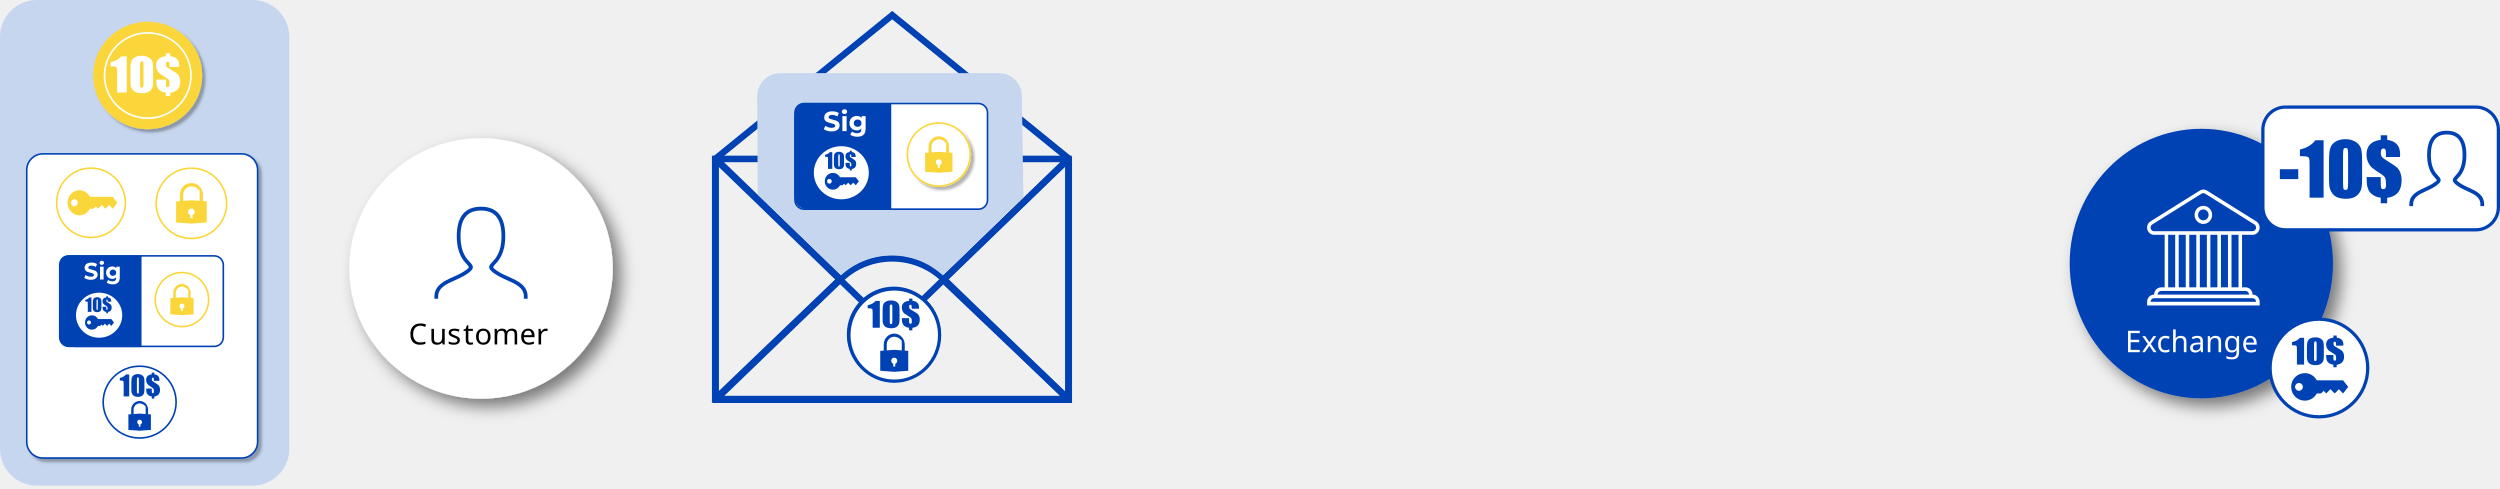
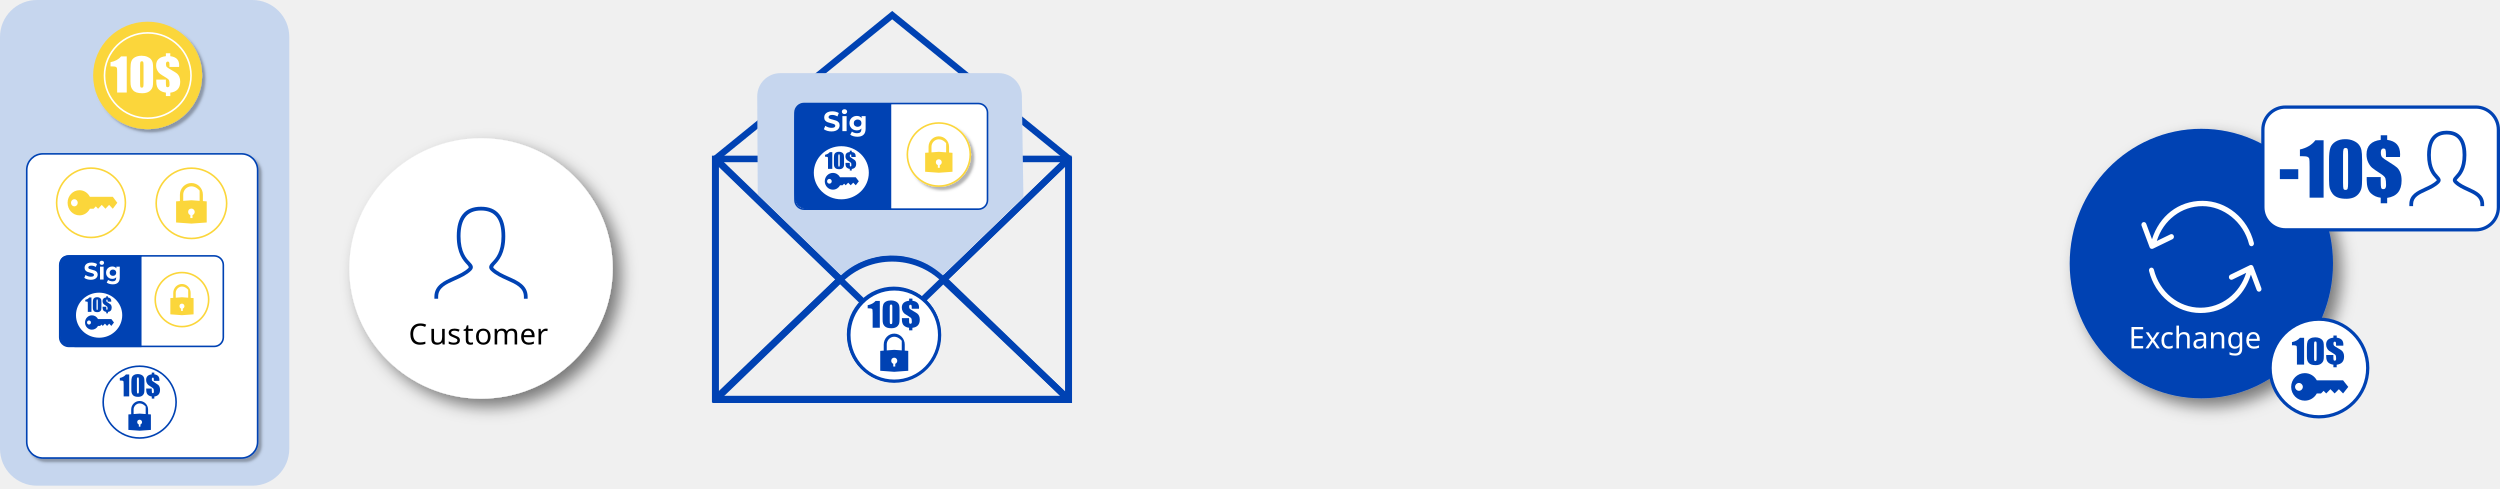
<svg xmlns="http://www.w3.org/2000/svg" id="Layer_2" data-name="Layer 2" viewBox="0 0 1536.28 300.25">
  <defs>
    <style>
      .cls-withdraw-1 {
        font-family: Montserrat-Bold, Montserrat;
        font-size: 13.21px;
        font-weight: 700;
      }

      .cls-withdraw-1, .cls-withdraw-2, .cls-withdraw-3, .cls-withdraw-4, .cls-withdraw-5, .cls-withdraw-6 {
        fill: #fff;
      }

      .cls-withdraw-7 {
        letter-spacing: -.02em;
      }

      .cls-withdraw-8 {
        fill: #fbd63b;
      }

      .cls-withdraw-9 {
        fill: #0042b3;
      }

      .cls-withdraw-3, .cls-withdraw-10, .cls-withdraw-11, .cls-withdraw-12, .cls-withdraw-4, .cls-withdraw-13, .cls-withdraw-14, .cls-withdraw-5 {
        stroke-miterlimit: 10;
      }

      .cls-withdraw-3, .cls-withdraw-13 {
        stroke: #fbd63b;
      }

      .cls-withdraw-10 {
        stroke: #fff;
      }

      .cls-withdraw-10, .cls-withdraw-11, .cls-withdraw-13, .cls-withdraw-14 {
        fill: none;
      }

      .cls-withdraw-15 {
        filter: url(#dropshadow3-2);
      }

      .cls-withdraw-16, .cls-withdraw-12 {
        fill: #0042b3;
      }

      .cls-withdraw-17 {
        filter: url(#dropshadow);
      }

      .cls-withdraw-18 {
        font-size: 17.82px;
      }

      .cls-withdraw-18, .cls-withdraw-6 {
        font-family: Montserrat-Regular, Montserrat;
      }

      .cls-withdraw-11, .cls-withdraw-12, .cls-withdraw-4, .cls-withdraw-14, .cls-withdraw-5 {
        stroke: #0042b3;
      }

      .cls-withdraw-19 {
        fill: #c6d6ee;
      }

      .cls-withdraw-20 {
        filter: url(#dropshadow-2);
      }

      .cls-withdraw-12 {
        stroke-width: .75px;
      }

      .cls-withdraw-4 {
        stroke-width: 2px;
      }

      .cls-withdraw-21 {
        filter: url(#dropshadow3-4);
      }

      .cls-withdraw-22 {
        letter-spacing: -.02em;
      }

      .cls-withdraw-23 {
        filter: url(#dropshadow3-3);
      }

      .cls-withdraw-24 {
        letter-spacing: 0em;
      }

      .cls-withdraw-14 {
        stroke-width: 4px;
      }

      .cls-withdraw-25 {
        fill: #fbd63b;
      }

      .cls-withdraw-6 {
        font-size: 18.45px;
      }

      .cls-withdraw-26 {
        filter: url(#dropshadow3);
      }
    </style>
    <filter id="dropshadow3">
      <feGaussianBlur in="SourceAlpha" stdDeviation="1" />
      <feOffset dx="2" dy="2" />
      <feComponentTransfer>
        <feFuncA slope="0.3" type="linear" />
      </feComponentTransfer>
      <feMerge>
        <feMergeNode />
        <feMergeNode in="SourceGraphic" />
      </feMerge>
    </filter>
    <filter id="dropshadow3-2" data-name="dropshadow3">
      <feGaussianBlur in="SourceAlpha" stdDeviation="1" />
      <feOffset dx="2" dy="2" />
      <feComponentTransfer>
        <feFuncA slope="0.3" type="linear" />
      </feComponentTransfer>
      <feMerge>
        <feMergeNode />
        <feMergeNode in="SourceGraphic" />
      </feMerge>
    </filter>
    <filter id="dropshadow">
      <feGaussianBlur in="SourceAlpha" stdDeviation="5" />
      <feOffset dx="5" dy="5" />
      <feComponentTransfer>
        <feFuncA slope="0.5" type="linear" />
      </feComponentTransfer>
      <feMerge>
        <feMergeNode />
        <feMergeNode in="SourceGraphic" />
      </feMerge>
    </filter>
    <filter id="dropshadow-2" data-name="dropshadow">
      <feGaussianBlur in="SourceAlpha" stdDeviation="5" />
      <feOffset dx="5" dy="5" />
      <feComponentTransfer>
        <feFuncA slope="0.5" type="linear" />
      </feComponentTransfer>
      <feMerge>
        <feMergeNode />
        <feMergeNode in="SourceGraphic" />
      </feMerge>
    </filter>
    <filter id="dropshadow3-3" data-name="dropshadow3">
      <feGaussianBlur in="SourceAlpha" stdDeviation="1" />
      <feOffset dx="2" dy="2" />
      <feComponentTransfer>
        <feFuncA slope="0.3" type="linear" />
      </feComponentTransfer>
      <feMerge>
        <feMergeNode />
        <feMergeNode in="SourceGraphic" />
      </feMerge>
    </filter>
    <filter id="dropshadow3-4" data-name="dropshadow3">
      <feGaussianBlur in="SourceAlpha" stdDeviation="1" />
      <feOffset dx="2" dy="2" />
      <feComponentTransfer>
        <feFuncA slope="0.3" type="linear" />
      </feComponentTransfer>
      <feMerge>
        <feMergeNode />
        <feMergeNode in="SourceGraphic" />
      </feMerge>
    </filter>
  </defs>
  <g id="withdrawjs">
    <g id="blinded" data-id="blinded" class="fragment fade-out" data-fragment-index="1">
      <g transform="translate(0 0)">
        <path class="cls-withdraw-14" d="M439.49,97.67h217.02v147.54h-217.02V97.67ZM439.49,97.67l100.34,97.02c4.57,4.42,11.81,4.42,16.38,0l100.29-97.02M439.49,245.21l76.62-73.46M656.51,245.21l-76.89-73.16" />
        <g id="sig-on-blinded">
          <g>
            <rect class="cls-withdraw-4" x="503.66" y="103.32" width="90.63" height="50.15" rx="5.58" ry="5.58" />
            <path class="cls-withdraw-12" d="M548.98,153.52h-36.66c-6.72-.61-8.65-3.94-8.65-8.81v-32.54c0-6.84,3.87-8.81,8.65-8.81h36.66" />
          </g>
          <g>
            <ellipse class="cls-withdraw-4" cx="525.41" cy="135.08" rx="13.97" ry="14.44" />
            <path class="cls-withdraw-16" d="M528.71,140.89l1.18,1.23,1.18-1.23,1.18,1.23,1.46-1.89-1.46-1.89h-7.38c-.66-1.25-1.91-2.08-3.37-2.08-2.11,0-3.83,1.78-3.83,3.98s1.71,3.98,3.83,3.98c1.46,0,2.72-.83,3.37-2.08h1.18l.73-.76.73.76,1.18-1.23h0ZM519.87,141.36c-.6,0-1.09-.51-1.09-1.14s.49-1.14,1.09-1.14,1.09.51,1.09,1.14-.49,1.14-1.09,1.14h0Z" />
            <g>
              <path class="cls-withdraw-16" d="M522.23,125.6v7.73h-1.82v-4.14c0-.6-.01-.96-.04-1.08-.03-.12-.1-.21-.22-.27-.12-.06-.39-.09-.81-.09h-.18v-.9c.88-.2,1.55-.61,2.01-1.24h1.07Z" />
              <path class="cls-withdraw-16" d="M527.23,128.22v2.58c0,.59-.03,1.01-.09,1.28s-.18.52-.37.75c-.19.23-.42.4-.69.5-.27.1-.57.15-.9.15-.44,0-.8-.05-1.09-.16-.29-.11-.52-.27-.69-.5-.17-.23-.29-.46-.37-.71s-.11-.65-.11-1.19v-2.7c0-.71.06-1.24.17-1.59.12-.35.35-.64.69-.85.34-.21.76-.32,1.25-.32.4,0,.76.07,1.07.22.32.15.55.33.71.54.16.21.26.45.32.72.06.27.08.69.08,1.28ZM525.41,127.57c0-.41-.02-.67-.06-.77-.04-.1-.13-.16-.26-.16s-.22.06-.27.16-.07.36-.07.76v3.77c0,.45.02.72.06.81.04.09.13.14.26.14s.22-.05.27-.16c.04-.11.06-.35.06-.73v-3.83Z" />
              <path class="cls-withdraw-16" d="M532.16,127.85h-1.82v-.32c0-.34-.02-.56-.06-.67s-.13-.16-.27-.16c-.11,0-.19.05-.25.14-.06.09-.08.23-.08.41,0,.3.06.51.17.63.11.12.44.36.98.71.46.3.78.52.95.68.17.16.31.38.43.67.12.29.17.65.17,1.08,0,.69-.16,1.23-.47,1.62s-.78.63-1.41.73v.73h-.84v-.75c-.49-.05-.91-.25-1.28-.59-.36-.35-.55-.95-.55-1.81v-.38h1.82v.47c0,.52.02.84.06.97.04.13.13.19.27.19.12,0,.21-.04.28-.13s.09-.22.09-.39c0-.43-.03-.74-.09-.93-.06-.19-.25-.39-.59-.61-.56-.37-.93-.64-1.13-.81-.2-.17-.37-.42-.52-.73-.15-.32-.22-.67-.22-1.07,0-.58.15-1.03.46-1.36.31-.33.77-.53,1.39-.61v-.62h.84v.62c.56.08.98.28,1.26.6.28.32.42.77.42,1.34,0,.08,0,.2-.02.36Z" />
            </g>
          </g>
          <text class="cls-withdraw-1" transform="translate(516.89 116.42) scale(.97 1)">
            <tspan x="0" y="0">Sig</tspan>
          </text>
        </g>
        <g>
          <ellipse class="cls-withdraw-4" cx="549.27" cy="205.48" rx="27.87" ry="28.35" />
          <path class="cls-withdraw-16" d="M549.88,223.14v1.7h-1.23v-1.7c-1.04-.38-1.68-1.73-.84-3.14,1.53-1.38,3.3-.24,3.3,1.31,0,.84-.52,1.54-1.23,1.83h0ZM544.65,211.34c0-4.21,5.13-7.14,9.23-2.35v5.92s-4.61-.35-4.61-.35l-4.61.35v-3.57h0ZM555.72,215.04v-3.7c0-3.73-2.89-6.75-6.46-6.75s-6.46,3.02-6.46,6.75v3.7l-2.15.16v12.22l8.61.64,8.61-.64v-12.22l-2.15-.16h0Z" />
          <g>
            <path class="cls-withdraw-16" d="M540.4,184.5v16.47h-4.41v-8.83c0-1.27-.03-2.04-.1-2.3-.07-.26-.25-.45-.54-.58-.29-.13-.95-.2-1.97-.2h-.44v-1.92c2.13-.43,3.75-1.31,4.86-2.64h2.6Z" />
            <path class="cls-withdraw-16" d="M552.51,190.08v5.49c0,1.25-.07,2.16-.22,2.73s-.45,1.1-.91,1.6c-.46.49-1.01.85-1.66,1.07-.65.22-1.37.33-2.17.33-1.06,0-1.93-.11-2.63-.34-.7-.23-1.26-.58-1.67-1.06-.41-.48-.71-.99-.88-1.52s-.26-1.38-.26-2.54v-5.75c0-1.51.14-2.64.42-3.4.28-.75.84-1.36,1.67-1.81.83-.45,1.84-.68,3.03-.68.97,0,1.83.16,2.6.47.76.32,1.34.7,1.71,1.15.38.45.63.97.77,1.54.13.57.2,1.48.2,2.73ZM548.1,188.7c0-.88-.05-1.42-.14-1.64-.09-.22-.3-.33-.64-.33s-.54.12-.65.35-.16.77-.16,1.62v8.04c0,.96.05,1.53.15,1.73.1.2.31.29.64.29s.54-.11.64-.35c.1-.23.15-.75.15-1.56v-8.16Z" />
            <path class="cls-withdraw-16" d="M564.43,189.31h-4.41v-.68c0-.73-.05-1.2-.15-1.42s-.32-.34-.65-.34c-.27,0-.47.1-.61.29-.13.19-.2.48-.2.87,0,.64.14,1.1.42,1.35.27.26,1.06.76,2.38,1.51,1.12.63,1.88,1.11,2.29,1.45.41.34.75.81,1.03,1.42.28.61.42,1.38.42,2.29,0,1.46-.38,2.61-1.13,3.45s-1.89,1.35-3.41,1.55v1.55h-2.03v-1.6c-1.18-.11-2.21-.53-3.09-1.27-.88-.74-1.32-2.02-1.32-3.85v-.8h4.41v1.01c0,1.11.05,1.79.14,2.06.09.27.31.4.66.4.3,0,.52-.09.67-.28s.22-.46.22-.83c0-.92-.07-1.58-.21-1.98-.14-.4-.61-.83-1.42-1.3-1.35-.79-2.26-1.37-2.74-1.73-.48-.37-.9-.89-1.25-1.56-.35-.67-.53-1.43-.53-2.28,0-1.23.37-2.19,1.12-2.89.75-.7,1.86-1.13,3.36-1.29v-1.31h2.03v1.31c1.36.16,2.38.59,3.06,1.28.68.69,1.02,1.64,1.02,2.85,0,.17-.02.43-.04.77Z" />
          </g>
        </g>
      </g>
    </g>
    <g id="unblinded" class="fragment fade-in" data-fragment-index="1">
      <g>
        <path class="cls-withdraw-14" d="M548.27,9.3l108.51,88.18v148.15h-217.02V97.48l108.51-88.18ZM439.76,97.48l76.73,74.11-76.73,74.04,76.73-74.04c17.73-17.11,45.82-17.11,63.55,0l76.73,74.04-76.73-74.04,76.73-74.11" />
        <path class="cls-withdraw-19" d="M516.83,169.19l-51.19-49.68-.31-60.39c0-7.83,6.35-14.17,14.17-14.17h134.28c7.83,0,14.17,6.35,14.17,14.17l.95,62.01-49.53,48.06-1.38-1.18c-17.75-15.14-44.01-14.63-61.16,1.18h0Z" />
      </g>
      <g>
        <ellipse class="cls-withdraw-4" cx="549.53" cy="205.89" rx="27.87" ry="28.35" />
        <path class="cls-withdraw-16" d="M550.14,223.56v1.7h-1.23v-1.7c-1.04-.38-1.68-1.73-.84-3.14,1.53-1.38,3.3-.24,3.3,1.31,0,.84-.52,1.54-1.23,1.83h0ZM544.91,211.76c0-4.21,5.13-7.14,9.23-2.35v5.92s-4.61-.35-4.61-.35l-4.61.35v-3.57h0ZM555.98,215.46v-3.7c0-3.73-2.89-6.75-6.46-6.75s-6.46,3.02-6.46,6.75v3.7l-2.15.16v12.22l8.61.64,8.61-.64v-12.22l-2.15-.16h0Z" />
        <g>
          <path class="cls-withdraw-16" d="M540.66,184.92v16.47h-4.41v-8.83c0-1.27-.03-2.04-.1-2.3-.07-.26-.25-.45-.54-.58-.29-.13-.95-.2-1.97-.2h-.44v-1.92c2.13-.43,3.75-1.31,4.86-2.64h2.6Z" />
          <path class="cls-withdraw-16" d="M552.77,190.49v5.49c0,1.25-.07,2.16-.22,2.73s-.45,1.1-.91,1.6c-.46.49-1.01.85-1.66,1.07-.65.22-1.37.33-2.17.33-1.06,0-1.93-.11-2.63-.34-.7-.23-1.26-.58-1.67-1.06-.41-.48-.71-.99-.88-1.52s-.26-1.38-.26-2.54v-5.75c0-1.51.14-2.64.42-3.4.28-.75.84-1.36,1.67-1.81.83-.45,1.84-.68,3.03-.68.97,0,1.83.16,2.6.47.76.32,1.34.7,1.71,1.15.38.45.63.97.77,1.54.13.57.2,1.48.2,2.73ZM548.36,189.11c0-.88-.05-1.42-.14-1.64-.09-.22-.3-.33-.64-.33s-.54.12-.65.35-.16.77-.16,1.62v8.04c0,.96.05,1.53.15,1.73.1.2.31.29.64.29s.54-.11.64-.35c.1-.23.15-.75.15-1.56v-8.16Z" />
          <path class="cls-withdraw-16" d="M564.69,189.72h-4.41v-.68c0-.73-.05-1.2-.15-1.42s-.32-.34-.65-.34c-.27,0-.47.1-.61.29-.13.19-.2.48-.2.87,0,.64.14,1.1.42,1.35.27.26,1.06.76,2.38,1.51,1.12.63,1.88,1.11,2.29,1.45.41.34.75.81,1.03,1.42.28.61.42,1.38.42,2.29,0,1.46-.38,2.61-1.13,3.45s-1.89,1.35-3.41,1.55v1.55h-2.03v-1.6c-1.18-.11-2.21-.53-3.09-1.27-.88-.74-1.32-2.02-1.32-3.85v-.8h4.41v1.01c0,1.11.05,1.79.14,2.06.09.27.31.4.66.4.3,0,.52-.09.67-.28s.22-.46.22-.83c0-.92-.07-1.58-.21-1.98-.14-.4-.61-.83-1.42-1.3-1.35-.79-2.26-1.37-2.74-1.73-.48-.37-.9-.89-1.25-1.56-.35-.67-.53-1.43-.53-2.28,0-1.23.37-2.19,1.12-2.89.75-.7,1.86-1.13,3.36-1.29v-1.31h2.03v1.31c1.36.16,2.38.59,3.06,1.28.68.69,1.02,1.64,1.02,2.85,0,.17-.02.43-.04.77Z" />
        </g>
      </g>
      <g>
        <g>
          <rect class="cls-withdraw-5" x="488.52" y="63.62" width="118.31" height="64.92" rx="5.58" ry="5.58" />
          <path class="cls-withdraw-12" d="M547.68,128.61h-47.86c-10.58-.08-11.3-4.06-11.3-11.4v-42.12c0-11.4,2.12-11.48,11.3-11.4h47.86" />
        </g>
        <g>
          <ellipse class="cls-withdraw-4" cx="517" cy="106.16" rx="17.9" ry="17.32" />
          <path class="cls-withdraw-16" d="M521.22,112.26l1.55,1.59,1.55-1.59,1.55,1.59,1.9-2.45-1.9-2.45h-9.64c-.86-1.62-2.5-2.7-4.4-2.7-2.76,0-5,2.3-5,5.15s2.24,5.15,5,5.15c1.9,0,3.55-1.08,4.4-2.7h1.55l.95-.98.95.98,1.55-1.59h0ZM509.68,112.87c-.79,0-1.43-.66-1.43-1.47s.64-1.47,1.43-1.47,1.43.66,1.43,1.47-.64,1.47-1.43,1.47h0Z" />
          <g>
            <path class="cls-withdraw-16" d="M511.45,93.46v10.33h-2.63v-5.54c0-.8-.02-1.28-.06-1.44-.04-.16-.15-.28-.32-.37-.18-.08-.57-.12-1.18-.12h-.26v-1.2c1.27-.27,2.24-.82,2.9-1.65h1.55Z" />
            <path class="cls-withdraw-16" d="M518.68,96.96v3.44c0,.78-.04,1.35-.13,1.71s-.27.69-.54,1c-.27.31-.6.53-.99.67-.39.14-.82.2-1.3.2-.63,0-1.15-.07-1.57-.21-.42-.14-.75-.36-1-.67-.25-.3-.42-.62-.53-.95s-.16-.86-.16-1.59v-3.6c0-.95.08-1.66.25-2.13.17-.47.5-.85,1-1.14.5-.28,1.1-.43,1.81-.43.58,0,1.09.1,1.55.3.46.2.8.44,1.02.72.23.29.38.61.46.96.08.36.12.93.12,1.71ZM516.05,96.09c0-.55-.03-.89-.08-1.03-.05-.14-.18-.21-.38-.21s-.32.07-.39.22-.09.49-.09,1.02v5.04c0,.6.03.96.09,1.08.06.12.19.18.38.18s.32-.07.38-.22c.06-.14.09-.47.09-.98v-5.12Z" />
            <path class="cls-withdraw-16" d="M525.8,96.47h-2.63v-.43c0-.46-.03-.75-.09-.89s-.19-.21-.39-.21c-.16,0-.28.06-.36.18-.08.12-.12.3-.12.55,0,.4.08.69.25.85.16.16.63.48,1.42.94.67.4,1.13.7,1.37.91.24.21.45.51.62.89.17.38.25.86.25,1.44,0,.92-.23,1.64-.68,2.16s-1.13.85-2.03.97v.97h-1.21v-1c-.7-.07-1.32-.33-1.84-.79-.53-.46-.79-1.27-.79-2.41v-.5h2.63v.63c0,.69.03,1.12.08,1.29.05.17.19.25.39.25.18,0,.31-.06.4-.18s.13-.29.13-.52c0-.58-.04-.99-.12-1.24-.08-.25-.36-.52-.85-.81-.8-.49-1.35-.86-1.64-1.09-.29-.23-.54-.56-.75-.98-.21-.42-.32-.9-.32-1.43,0-.77.22-1.37.67-1.81.45-.44,1.11-.71,2-.81v-.82h1.21v.82c.81.1,1.42.37,1.82.8.4.43.61,1.03.61,1.79,0,.11,0,.27-.03.48Z" />
          </g>
        </g>
        <g>
          <path class="cls-withdraw-2" d="M508.34,80.4c-.86-.26-1.56-.59-2.08-1l.92-2.09c.5.38,1.1.68,1.79.91.69.23,1.38.34,2.07.34.77,0,1.33-.12,1.7-.35.37-.23.55-.55.55-.93,0-.28-.11-.52-.33-.71-.22-.19-.5-.34-.84-.45-.34-.11-.8-.24-1.38-.38-.89-.22-1.62-.43-2.19-.65-.57-.22-1.06-.56-1.46-1.04-.41-.48-.61-1.12-.61-1.92,0-.7.18-1.33.55-1.89.37-.56.92-1.01,1.66-1.34.74-.33,1.65-.5,2.71-.5.74,0,1.47.09,2.19.27.71.18,1.34.45,1.87.79l-.84,2.1c-1.08-.63-2.16-.94-3.24-.94-.76,0-1.32.13-1.68.38-.36.25-.54.58-.54.99s.21.72.63.91c.42.2,1.05.4,1.91.59.89.22,1.62.43,2.19.65.57.22,1.05.56,1.46,1.03s.61,1.1.61,1.9c0,.68-.19,1.31-.56,1.87-.37.56-.93,1.01-1.68,1.34-.74.33-1.65.5-2.72.5-.92,0-1.82-.13-2.68-.38Z" />
          <path class="cls-withdraw-2" d="M517.78,69.67c-.3-.28-.45-.64-.45-1.06s.15-.77.45-1.06c.3-.28.69-.43,1.17-.43s.87.14,1.17.41c.3.27.45.62.45,1.03,0,.44-.15.81-.45,1.1-.3.29-.69.44-1.17.44s-.87-.14-1.17-.43ZM517.65,71.38h2.61v9.2h-2.61v-9.2Z" />
          <path class="cls-withdraw-2" d="M531.94,71.38v7.66c0,1.69-.43,2.94-1.29,3.76s-2.11,1.23-3.76,1.23c-.87,0-1.69-.11-2.47-.33-.78-.22-1.42-.53-1.94-.94l1.04-1.92c.38.32.86.57,1.44.76s1.16.28,1.74.28c.9,0,1.57-.21,1.99-.62s.64-1.05.64-1.89v-.39c-.68.76-1.63,1.15-2.84,1.15-.82,0-1.58-.19-2.26-.56s-1.23-.89-1.63-1.56c-.4-.67-.6-1.45-.6-2.33s.2-1.65.6-2.33c.4-.67.94-1.19,1.63-1.56s1.44-.56,2.26-.56c1.3,0,2.29.44,2.97,1.32v-1.18h2.47ZM528.71,77.32c.44-.42.66-.96.66-1.63s-.22-1.22-.66-1.63-1-.62-1.69-.62-1.26.21-1.7.62-.67.96-.67,1.63.22,1.22.67,1.63,1.01.62,1.7.62,1.26-.21,1.69-.62Z" />
        </g>
        <g>
          <g class="cls-withdraw-15">
            <ellipse class="cls-withdraw-2" cx="576.91" cy="94.97" rx="19.33" ry="19.39" />
            <ellipse class="cls-withdraw-13" cx="576.91" cy="94.97" rx="19.33" ry="19.39" />
          </g>
          <path class="cls-withdraw-8" d="M577.51,101.47v1.63h-1.2v-1.63c-1.02-.36-1.64-1.65-.82-3,1.49-1.32,3.22-.23,3.22,1.25,0,.8-.51,1.47-1.2,1.75h0ZM572.41,90.22c0-4.01,5-6.81,9-2.24v5.65s-4.5-.34-4.5-.34l-4.5.34v-3.4h0ZM583.21,93.75v-3.53c0-3.56-2.82-6.44-6.3-6.44s-6.3,2.88-6.3,6.44v3.53l-2.1.15v11.65l8.4.61,8.4-.61v-11.65l-2.1-.15h0Z" />
        </g>
      </g>
    </g>
    <g id="customer" data-id="customer">
      <g class="cls-withdraw-17">
        <ellipse class="cls-withdraw-2" cx="295.6" cy="164.97" rx="80.92" ry="80.02" />
      </g>
      <text class="cls-withdraw-18" transform="translate(251.07 211.67) scale(1.01 1)">
        <tspan class="cls-withdraw-7" x="0" y="0">C</tspan>
        <tspan class="cls-withdraw-24" x="12.49" y="0">us</tspan>
        <tspan class="cls-withdraw-22" x="33.17" y="0">t</tspan>
        <tspan x="40.07" y="0">omer</tspan>
      </text>
      <path class="cls-withdraw-9" d="M324.25,183.56h-2.3v-1.15c0-5.59-4.8-7.73-10.36-10.21-3.53-1.58-7.19-3.21-9.93-5.91-2.15-2.12-.57-3.79.81-5.25,2.14-2.26,5.72-6.05,5.72-15.89,0-10.62-4.12-15.79-12.6-15.79s-12.6,5.17-12.6,15.79c0,9.85,3.58,13.63,5.72,15.89,1.39,1.47,2.96,3.14.82,5.25-2.74,2.7-6.39,4.33-9.93,5.91-5.56,2.48-10.36,4.62-10.36,10.21v1.15h-2.3v-1.15c0-7.08,5.96-9.74,11.72-12.32,3.35-1.5,6.81-3.04,9.25-5.45q.54-.54-.87-2.03c-2.22-2.35-6.35-6.71-6.35-17.48,0-12,5.01-18.09,14.9-18.09s14.9,6.09,14.9,18.09c0,10.76-4.13,15.13-6.35,17.48q-1.42,1.5-.87,2.03c2.44,2.4,5.9,3.95,9.25,5.44,5.76,2.57,11.72,5.23,11.72,12.32v1.15Z" />
    </g>
    <g id="bank-complete" data-id="bank-complete">
      <g id="bank">
        <g class="cls-withdraw-20">
          <ellipse class="cls-withdraw-16" cx="1352.75" cy="161.96" rx="80.9" ry="82.81" />
        </g>
        <g>
-           <path class="cls-withdraw-2" d="M1384.24,181.03c0-2.46-1.94-4.45-4.32-4.45h-2.16v-32.28h6.49c1.94,0,3.64-1.33,4.16-3.25.52-1.92-.26-3.97-1.92-5.01l-30.26-18.92c-.69-.43-1.47-.65-2.24-.65s-1.55.21-2.24.65l-30.26,18.92c-1.66,1.04-2.44,3.08-1.92,5.01.52,1.92,2.22,3.25,4.16,3.25h6.49v32.28h-2.16c-2.39,0-4.32,1.99-4.32,4.45-2.39,0-4.32,1.99-4.32,4.45v2.23h69.18v-2.23c0-2.46-1.94-4.45-4.32-4.45h0ZM1375.6,176.58h-4.32v-32.28h4.32v32.28h0ZM1338.85,144.3h4.32v32.28h-4.32v-32.28h0ZM1345.33,144.3h4.32v32.28h-4.32v-32.28h0ZM1351.82,144.3h4.32v32.28h-4.32v-32.28h0ZM1358.3,144.3h4.32v32.28h-4.32v-32.28h0ZM1364.79,144.3h4.32v32.28h-4.32v-32.28h0ZM1323.71,142.07c-.97,0-1.82-.67-2.08-1.63-.26-.96.13-1.99.96-2.5l30.26-18.92c.34-.21.73-.32,1.12-.32s.78.11,1.12.32l30.26,18.92c.83.52,1.22,1.55.96,2.5-.26.96-1.12,1.63-2.08,1.63h-60.53ZM1332.36,144.3h4.32v32.28h-4.32v-32.28h0ZM1328.04,178.8h51.88c1.19,0,2.16,1,2.16,2.23h-56.21c0-1.23.97-2.23,2.16-2.23h0ZM1321.55,185.48c0-1.23.97-2.23,2.16-2.23h60.53c1.19,0,2.16,1,2.16,2.23h-64.85Z" />
-           <path class="cls-withdraw-2" d="M1353.98,126.49c-2.99,0-5.4,2.49-5.4,5.57s2.42,5.57,5.4,5.57,5.4-2.49,5.4-5.57-2.42-5.57-5.4-5.57h0ZM1353.98,135.39c-1.79,0-3.24-1.49-3.24-3.34s1.45-3.34,3.24-3.34,3.24,1.49,3.24,3.34-1.45,3.34-3.24,3.34h0Z" />
-         </g>
-         <text class="cls-withdraw-6" transform="translate(1305.93 216.44) scale(.98 1)">
-           <tspan x="0" y="0">Exchange</tspan>
+           <path class="cls-withdraw-2" d="M1321.83,152.84c.38.16.83.16,1.21-.03l12-5.83c.77-.39,1.09-1.38.72-2.2-.35-.79-1.23-1.15-1.98-.79l-8.4,4.09c4.01-12.83,15.18-21.4,28.04-21.4s25.26,9.63,28.65,23.41c.22.87,1.06,1.4,1.87,1.17.81-.23,1.31-1.13,1.09-2-3.75-15.21-16.75-25.85-31.62-25.85s-26.52,9.46-30.97,23.62l-3.53-9.44c-.26-.85-1.14-1.33-1.94-1.05-.8.28-1.24,1.22-.98,2.07.02.07.05.13.08.2l4.9,13.14c.15.41.46.76.86.92h0Z" />
+           <path class="cls-withdraw-2" d="M1389.63,177.08s-.03-.07-.03-.1l-4.9-13.14c-.15-.41-.46-.76-.86-.92-.38-.16-.83-.15-1.21.03l-12,5.83c-.78.34-1.15,1.31-.83,2.15.32.84,1.23,1.23,2.01.89.03-.02.06-.03.09-.05l8.4-4.09c-4.04,12.83-15.23,21.4-28.07,21.4-13.47,0-25.26-9.63-28.65-23.41-.22-.87-1.06-1.4-1.87-1.17-.81.23-1.31,1.13-1.09,2,3.73,15.23,16.75,25.85,31.62,25.85s26.5-9.46,30.97-23.62l3.53,9.44c.29.85,1.17,1.3,1.97.99.8-.31,1.21-1.25.92-2.1h0Z" />
+         </g>
+         <text class="cls-withdraw-6" transform="translate(1308.062 214.1119) scale(.9769 1)">
+           <tspan class="cls-28" x="0" y="0">Exchange</tspan>
        </text>
      </g>
      <g>
        <circle class="cls-withdraw-4" cx="1425" cy="226.14" r="30" />
        <path class="cls-withdraw-16" d="M1432.08,239.16l2.59,2.62,2.59-2.62,2.59,2.62,3.19-4.03-3.19-4.03h-16.15c-1.44-2.66-4.19-4.43-7.38-4.43-4.63,0-8.37,3.79-8.37,8.46s3.75,8.46,8.37,8.46c3.19,0,5.94-1.77,7.38-4.43h2.59l1.6-1.61,1.6,1.61,2.59-2.62h0ZM1412.73,240.16c-1.32,0-2.39-1.09-2.39-2.42s1.08-2.42,2.39-2.42,2.39,1.09,2.39,2.42-1.08,2.42-2.39,2.42h0Z" />
        <g>
          <path class="cls-withdraw-16" d="M1415.9,207.6v16.47h-4.41v-8.83c0-1.27-.03-2.04-.1-2.3-.07-.26-.25-.45-.54-.58-.29-.13-.95-.2-1.97-.2h-.44v-1.92c2.13-.43,3.75-1.31,4.86-2.64h2.6Z" />
          <path class="cls-withdraw-16" d="M1428.02,213.17v5.49c0,1.25-.07,2.16-.22,2.73s-.45,1.1-.91,1.6c-.46.49-1.01.85-1.66,1.07-.65.22-1.37.33-2.17.33-1.06,0-1.93-.11-2.63-.34-.7-.23-1.26-.58-1.67-1.06-.41-.48-.71-.99-.88-1.52s-.26-1.38-.26-2.54v-5.75c0-1.51.14-2.64.42-3.4.28-.75.84-1.36,1.67-1.81.83-.45,1.84-.68,3.03-.68.97,0,1.83.16,2.6.47.76.32,1.34.7,1.71,1.15.38.45.63.97.77,1.54.13.57.2,1.48.2,2.73ZM1423.61,211.79c0-.88-.05-1.42-.14-1.64-.09-.22-.3-.33-.64-.33s-.54.12-.65.35-.16.77-.16,1.62v8.04c0,.96.05,1.53.15,1.73.1.2.31.29.64.29s.54-.11.64-.35c.1-.23.15-.75.15-1.56v-8.16Z" />
          <path class="cls-withdraw-16" d="M1439.94,212.4h-4.41v-.68c0-.73-.05-1.2-.15-1.42s-.32-.34-.65-.34c-.27,0-.47.1-.61.29-.13.19-.2.48-.2.87,0,.64.14,1.1.42,1.35.27.26,1.06.76,2.38,1.51,1.12.63,1.88,1.11,2.29,1.45.41.34.75.81,1.03,1.42.28.61.42,1.38.42,2.29,0,1.46-.38,2.61-1.13,3.45s-1.89,1.35-3.41,1.55v1.55h-2.03v-1.6c-1.18-.11-2.21-.53-3.09-1.27-.88-.74-1.32-2.02-1.32-3.85v-.8h4.41v1.01c0,1.11.05,1.79.14,2.06.09.27.31.4.66.4.3,0,.52-.09.67-.28s.22-.46.22-.83c0-.92-.07-1.58-.21-1.98-.14-.4-.61-.83-1.42-1.3-1.35-.79-2.26-1.37-2.74-1.73-.48-.37-.9-.89-1.25-1.56-.35-.67-.53-1.43-.53-2.28,0-1.23.37-2.19,1.12-2.89.75-.7,1.86-1.13,3.36-1.29v-1.31h2.03v1.31c1.36.16,2.38.59,3.06,1.28.68.69,1.02,1.64,1.02,2.85,0,.17-.02.43-.04.77Z" />
        </g>
      </g>
    </g>
    <g id="sub-amount" data-id="sub-amount">
      <g>
        <rect class="cls-withdraw-2" x="1390.57" y="65.8" width="144.71" height="75.43" rx="13.85" ry="13.85" />
        <path class="cls-withdraw-16" d="M1521.43,142.23h-117.01c-8.19,0-14.85-6.66-14.85-14.85v-47.73c0-8.19,6.66-14.85,14.85-14.85h117.01c8.19,0,14.85,6.66,14.85,14.85v47.73c0,8.19-6.66,14.85-14.85,14.85ZM1404.42,66.8c-7.08,0-12.85,5.76-12.85,12.85v47.73c0,7.09,5.76,12.85,12.85,12.85h117.01c7.08,0,12.85-5.76,12.85-12.85v-47.73c0-7.09-5.76-12.85-12.85-12.85h-117.01Z" />
      </g>
      <path class="cls-withdraw-9" d="M1526.53,126.69h-2.3v-1.15c0-4.41-3.75-6.12-8.09-8.11-2.83-1.29-5.75-2.63-7.95-4.85-1.84-1.86-.47-3.35.64-4.55,1.68-1.82,4.48-4.85,4.48-12.78,0-8.49-3.19-12.62-9.76-12.62s-9.76,4.13-9.76,12.62c0,7.92,2.81,10.96,4.48,12.78,1.11,1.2,2.49,2.69.64,4.55-2.2,2.22-5.12,3.56-7.95,4.85-4.34,1.98-8.09,3.7-8.09,8.11v1.15h-2.3v-1.15c0-5.89,4.8-8.08,9.43-10.2,2.64-1.21,5.37-2.45,7.27-4.38.19-.2.23-.29.23-.29-.05-.13-.54-.65-.93-1.08-1.78-1.93-5.09-5.52-5.09-14.34,0-12.33,6.56-14.92,12.07-14.92s12.07,2.59,12.07,14.92c0,8.83-3.31,12.41-5.09,14.34-.38.41-.84.91-.92,1.12.02,0,.07.1.22.24,1.91,1.92,4.63,3.17,7.27,4.38,4.64,2.12,9.43,4.31,9.43,10.2v1.15Z" />
      <g>
        <path class="cls-withdraw-16" d="M1412.31,103.98v6.08h-11.31v-6.08h11.31Z" />
        <path class="cls-withdraw-16" d="M1427.88,86.2v35.27h-8.61v-18.91c0-2.73-.06-4.37-.19-4.92-.13-.55-.48-.97-1.05-1.25-.58-.28-1.86-.42-3.85-.42h-.85v-4.11c4.16-.92,7.32-2.8,9.48-5.65h5.07Z" />
        <path class="cls-withdraw-16" d="M1451.54,98.14v11.76c0,2.67-.14,4.62-.43,5.84s-.87,2.36-1.77,3.42c-.9,1.06-1.97,1.82-3.24,2.29-1.26.46-2.68.7-4.24.7-2.06,0-3.77-.24-5.14-.73-1.36-.49-2.45-1.25-3.26-2.28-.81-1.03-1.38-2.12-1.73-3.26s-.51-2.95-.51-5.43v-12.31c0-3.24.27-5.66.82-7.28.55-1.61,1.63-2.9,3.26-3.88,1.63-.97,3.6-1.46,5.91-1.46,1.89,0,3.58.34,5.07,1.01,1.49.67,2.61,1.5,3.35,2.47.74.97,1.24,2.07,1.5,3.29.26,1.22.39,3.17.39,5.84ZM1442.93,95.18c0-1.87-.09-3.05-.27-3.52-.18-.47-.59-.71-1.25-.71s-1.06.25-1.27.75-.31,1.66-.31,3.47v17.21c0,2.05.1,3.28.29,3.7.19.42.61.63,1.25.63s1.06-.25,1.26-.74c.2-.49.3-1.6.3-3.33v-17.47Z" />
        <path class="cls-withdraw-16" d="M1474.81,96.48h-8.61v-1.46c0-1.55-.1-2.57-.3-3.05s-.62-.72-1.28-.72c-.53,0-.92.21-1.18.62-.26.41-.39,1.04-.39,1.86,0,1.38.27,2.34.81,2.9.53.55,2.07,1.63,4.65,3.22,2.19,1.35,3.68,2.39,4.47,3.1.79.72,1.47,1.74,2.01,3.05.55,1.31.82,2.95.82,4.91,0,3.14-.74,5.6-2.22,7.38s-3.69,2.89-6.65,3.31v3.31h-3.96v-3.42c-2.3-.23-4.31-1.14-6.03-2.71-1.72-1.58-2.58-4.32-2.58-8.25v-1.72h8.61v2.16c0,2.37.09,3.84.27,4.41.18.57.61.86,1.29.86.58,0,1.02-.2,1.3-.6s.43-.99.43-1.78c0-1.97-.13-3.39-.4-4.24-.27-.85-1.19-1.77-2.77-2.78-2.63-1.68-4.42-2.92-5.36-3.71-.95-.79-1.76-1.91-2.45-3.34-.69-1.44-1.03-3.06-1.03-4.88,0-2.63.73-4.69,2.18-6.19,1.46-1.5,3.64-2.42,6.55-2.77v-2.81h3.96v2.81c2.66.35,4.65,1.26,5.97,2.73,1.32,1.47,1.98,3.51,1.98,6.11,0,.36-.03.92-.08,1.66Z" />
      </g>
    </g>
    <g id="coin" data-id="coin">
      <rect class="cls-withdraw-19" width="177.77" height="298.46" rx="22.69" ry="22.69" />
      <g>
        <g class="cls-withdraw-23">
          <rect class="cls-withdraw-2" x="16.43" y="94.55" width="141.88" height="186.91" rx="9.91" ry="9.91" />
          <rect class="cls-withdraw-11" x="16.43" y="94.55" width="141.88" height="186.91" rx="9.91" ry="9.91" />
        </g>
        <g>
          <ellipse class="cls-withdraw-3" cx="55.93" cy="124.61" rx="21.13" ry="21.31" />
          <path class="cls-withdraw-8" d="M62.53,125.9l2.26,2.39,2.26-2.39,2.26,2.39,2.78-3.68-2.78-3.68h-14.07c-1.25-2.43-3.65-4.05-6.42-4.05-4.03,0-7.29,3.46-7.29,7.73s3.26,7.73,7.29,7.73c2.78,0,5.17-1.62,6.42-4.05h2.26l1.39-1.47,1.39,1.47,2.26-2.39h0ZM45.69,126.82c-1.15,0-2.08-.99-2.08-2.21s.94-2.21,2.08-2.21,2.08.99,2.08,2.21-.94,2.21-2.08,2.21h0Z" />
        </g>
        <g>
          <ellipse class="cls-withdraw-3" cx="117.63" cy="124.94" rx="21.65" ry="21.6" />
          <path class="cls-withdraw-8" d="M118.3,132.18v1.81h-1.34v-1.81c-1.14-.4-1.84-1.84-.92-3.34,1.67-1.47,3.61-.26,3.61,1.39,0,.89-.57,1.64-1.34,1.95h0ZM112.59,119.64c0-4.47,5.6-7.59,10.08-2.5v6.29s-5.04-.38-5.04-.38l-5.04.38v-3.79h0ZM124.68,123.57v-3.93c0-3.96-3.16-7.17-7.06-7.17s-7.06,3.21-7.06,7.17v3.93l-2.35.17v12.98l9.41.68,9.41-.68v-12.98l-2.35-.17h0Z" />
        </g>
        <g>
          <ellipse class="cls-withdraw-5" cx="85.81" cy="247.1" rx="22.41" ry="22.06" />
          <path class="cls-withdraw-16" d="M86.3,260.85v1.33h-.99v-1.33c-.84-.29-1.35-1.35-.68-2.45,1.23-1.07,2.66-.19,2.66,1.02,0,.65-.42,1.2-.99,1.43h0ZM82.1,251.66c0-3.28,4.12-5.56,7.42-1.83v4.61s-3.71-.28-3.71-.28l-3.71.28v-2.78h0ZM91,254.54v-2.88c0-2.9-2.32-5.25-5.19-5.25s-5.19,2.35-5.19,5.25v2.88l-1.73.13v9.51l6.92.5,6.92-.5v-9.51l-1.73-.13h0Z" />
          <g>
            <path class="cls-withdraw-16" d="M79.4,230.11v13.5h-3.41v-7.24c0-1.04-.03-1.67-.08-1.88-.05-.21-.19-.37-.42-.48-.23-.11-.73-.16-1.52-.16h-.34v-1.57c1.65-.35,2.9-1.07,3.75-2.16h2.01Z" />
            <path class="cls-withdraw-16" d="M88.75,234.68v4.5c0,1.02-.06,1.77-.17,2.23s-.35.9-.7,1.31c-.35.41-.78.7-1.28.88-.5.18-1.06.27-1.68.27-.82,0-1.49-.09-2.03-.28-.54-.19-.97-.48-1.29-.87-.32-.39-.55-.81-.68-1.25s-.2-1.13-.2-2.08v-4.71c0-1.24.11-2.17.32-2.78.22-.62.65-1.11,1.29-1.48.64-.37,1.42-.56,2.34-.56.75,0,1.42.13,2.01.39.59.26,1.03.57,1.32.95.29.37.49.79.59,1.26.1.47.16,1.21.16,2.23ZM85.35,233.55c0-.72-.04-1.17-.11-1.35-.07-.18-.23-.27-.49-.27s-.42.1-.5.29-.12.63-.12,1.33v6.59c0,.78.04,1.26.11,1.42.08.16.24.24.49.24s.42-.09.5-.28c.08-.19.12-.61.12-1.28v-6.68Z" />
            <path class="cls-withdraw-16" d="M97.96,234.05h-3.41v-.56c0-.59-.04-.98-.12-1.17s-.25-.28-.51-.28c-.21,0-.36.08-.47.24-.1.16-.16.4-.16.71,0,.53.11.9.32,1.11.21.21.82.62,1.84,1.23.87.52,1.46.91,1.77,1.19.31.28.58.66.8,1.17.22.5.32,1.13.32,1.88,0,1.2-.29,2.14-.88,2.83s-1.46,1.11-2.63,1.27v1.27h-1.57v-1.31c-.91-.09-1.71-.43-2.39-1.04-.68-.6-1.02-1.65-1.02-3.16v-.66h3.41v.83c0,.91.04,1.47.11,1.69.07.22.24.33.51.33.23,0,.4-.08.51-.23s.17-.38.17-.68c0-.76-.05-1.3-.16-1.62-.11-.32-.47-.68-1.1-1.06-1.04-.64-1.75-1.12-2.12-1.42-.37-.3-.7-.73-.97-1.28-.27-.55-.41-1.17-.41-1.87,0-1.01.29-1.79.86-2.37.58-.57,1.44-.93,2.59-1.06v-1.08h1.57v1.08c1.05.13,1.84.48,2.36,1.05.52.56.78,1.34.78,2.34,0,.14-.01.35-.03.63Z" />
          </g>
        </g>
      </g>
      <g id="coin-sig" class="fragment fade">
        <g>
          <rect class="cls-withdraw-5" x="36.71" y="157.24" width="100.52" height="55.63" rx="5.58" ry="5.58" />
          <path class="cls-withdraw-12" d="M86.97,212.93h-40.66c-8.99-.07-9.6-3.48-9.6-9.77v-36.09c0-9.77,1.8-9.83,9.6-9.77h40.66" />
        </g>
        <g>
          <ellipse class="cls-withdraw-4" cx="60.9" cy="193.69" rx="15.21" ry="14.84" />
          <path class="cls-withdraw-16" d="M64.49,198.91l1.31,1.37,1.31-1.37,1.31,1.37,1.62-2.1-1.62-2.1h-8.19c-.73-1.39-2.12-2.31-3.74-2.31-2.35,0-4.25,1.97-4.25,4.41s1.9,4.41,4.25,4.41c1.62,0,3.01-.92,3.74-2.31h1.31l.81-.84.81.84,1.31-1.37h0ZM54.68,199.44c-.67,0-1.21-.57-1.21-1.26s.55-1.26,1.21-1.26,1.21.57,1.21,1.26-.55,1.26-1.21,1.26h0Z" />
          <g>
            <path class="cls-withdraw-16" d="M56.19,182.81v8.85h-2.24v-4.74c0-.68-.02-1.1-.05-1.24-.03-.14-.12-.24-.27-.31-.15-.07-.48-.11-1-.11h-.22v-1.03c1.08-.23,1.9-.7,2.46-1.42h1.32Z" />
            <path class="cls-withdraw-16" d="M62.33,185.81v2.95c0,.67-.04,1.16-.11,1.46s-.23.59-.46.86c-.23.27-.51.46-.84.57-.33.12-.7.17-1.1.17-.54,0-.98-.06-1.33-.18-.35-.12-.64-.31-.85-.57-.21-.26-.36-.53-.45-.82s-.13-.74-.13-1.36v-3.09c0-.81.07-1.42.21-1.83.14-.4.42-.73.85-.97.42-.24.93-.37,1.54-.37.49,0,.93.08,1.32.25.39.17.68.38.87.62.19.24.32.52.39.83.07.31.1.79.1,1.46ZM60.1,185.06c0-.47-.02-.76-.07-.88-.05-.12-.15-.18-.32-.18s-.28.06-.33.19-.08.42-.08.87v4.32c0,.51.02.82.07.93.05.11.16.16.32.16s.27-.06.33-.19c.05-.12.08-.4.08-.84v-4.38Z" />
            <path class="cls-withdraw-16" d="M68.38,185.39h-2.24v-.37c0-.39-.03-.64-.08-.77s-.16-.18-.33-.18c-.14,0-.24.05-.31.16-.07.1-.1.26-.1.47,0,.35.07.59.21.73.14.14.54.41,1.21.81.57.34.96.6,1.16.78.21.18.38.44.52.77.14.33.21.74.21,1.23,0,.79-.19,1.4-.58,1.85s-.96.73-1.73.83v.83h-1.03v-.86c-.6-.06-1.12-.29-1.57-.68-.45-.4-.67-1.09-.67-2.07v-.43h2.24v.54c0,.59.02.96.07,1.11.05.14.16.22.33.22.15,0,.26-.05.34-.15s.11-.25.11-.45c0-.5-.04-.85-.11-1.06-.07-.21-.31-.45-.72-.7-.68-.42-1.15-.73-1.39-.93-.25-.2-.46-.48-.64-.84-.18-.36-.27-.77-.27-1.22,0-.66.19-1.18.57-1.55.38-.38.95-.61,1.7-.69v-.7h1.03v.7c.69.09,1.21.32,1.55.69.34.37.52.88.52,1.53,0,.09,0,.23-.02.42Z" />
          </g>
        </g>
        <g>
          <path class="cls-withdraw-2" d="M53.55,171.62c-.73-.22-1.32-.5-1.77-.86l.78-1.79c.43.32.93.58,1.52.78.59.2,1.17.29,1.76.29.65,0,1.13-.1,1.45-.3.31-.2.47-.47.47-.8,0-.24-.09-.45-.28-.61-.18-.16-.42-.29-.71-.39-.29-.1-.68-.2-1.17-.32-.76-.19-1.38-.37-1.86-.56-.48-.18-.9-.48-1.24-.89-.34-.41-.52-.96-.52-1.64,0-.6.16-1.14.47-1.62.31-.48.78-.87,1.41-1.15.63-.28,1.4-.42,2.3-.42.63,0,1.25.08,1.86.23.61.16,1.14.38,1.59.68l-.71,1.8c-.92-.54-1.83-.81-2.75-.81-.64,0-1.12.11-1.43.32-.31.22-.46.5-.46.85s.18.61.53.78c.35.17.9.34,1.62.51.76.18,1.38.37,1.86.56.48.19.9.48,1.24.88s.52.94.52,1.63c0,.59-.16,1.12-.48,1.6-.32.48-.79.87-1.43,1.15-.63.28-1.4.42-2.31.42-.78,0-1.54-.11-2.28-.33Z" />
          <path class="cls-withdraw-2" d="M61.57,162.42c-.26-.24-.38-.55-.38-.91s.13-.66.38-.91c.25-.24.59-.37.99-.37s.74.12.99.35c.25.23.38.53.38.88,0,.38-.13.7-.38.94-.26.25-.59.37-.99.37s-.74-.12-.99-.37ZM61.46,163.89h2.21v7.88h-2.21v-7.88Z" />
          <path class="cls-withdraw-2" d="M73.6,163.89v6.56c0,1.45-.37,2.52-1.09,3.22s-1.79,1.06-3.19,1.06c-.74,0-1.44-.09-2.1-.28-.66-.18-1.21-.45-1.65-.81l.88-1.64c.32.27.73.49,1.22.65s.98.24,1.48.24c.77,0,1.33-.18,1.69-.53s.55-.9.55-1.62v-.34c-.58.65-1.38.98-2.41.98-.7,0-1.34-.16-1.92-.48s-1.04-.76-1.38-1.34c-.34-.58-.51-1.24-.51-1.99s.17-1.42.51-1.99c.34-.58.8-1.02,1.38-1.34s1.22-.48,1.92-.48c1.11,0,1.95.38,2.53,1.13v-1.01h2.1ZM70.85,168.98c.37-.36.56-.82.56-1.4s-.19-1.04-.56-1.4-.85-.53-1.44-.53-1.07.18-1.45.53-.57.82-.57,1.4.19,1.04.57,1.4.86.53,1.45.53,1.07-.18,1.44-.53Z" />
        </g>
        <g>
          <ellipse class="cls-withdraw-3" cx="111.81" cy="184.1" rx="16.42" ry="16.61" />
          <path class="cls-withdraw-8" d="M112.32,189.67v1.39h-1.02v-1.39c-.86-.31-1.39-1.42-.7-2.57,1.27-1.13,2.74-.2,2.74,1.07,0,.68-.43,1.26-1.02,1.5h0ZM107.99,180.03c0-3.44,4.25-5.83,7.65-1.92v4.84s-3.82-.29-3.82-.29l-3.82.29v-2.92h0ZM117.16,183.05v-3.02c0-3.05-2.4-5.52-5.35-5.52s-5.35,2.47-5.35,5.52v3.02l-1.78.13v9.98l7.14.53,7.14-.53v-9.98l-1.78-.13h0Z" />
        </g>
      </g>
      <g>
        <g class="cls-withdraw-21">
          <ellipse class="cls-withdraw-25" cx="90.73" cy="46.36" rx="33.5" ry="33.03" />
        </g>
        <ellipse class="cls-withdraw-10" cx="90.8" cy="46.42" rx="26.58" ry="26.21" />
        <g>
          <path class="cls-withdraw-2" d="M77.89,34.66v22.21h-5.9v-11.91c0-1.72-.04-2.75-.13-3.1-.09-.35-.33-.61-.72-.79-.39-.18-1.27-.27-2.64-.27h-.58v-2.59c2.85-.58,5.02-1.76,6.5-3.56h3.48Z" />
          <path class="cls-withdraw-2" d="M94.1,42.18v7.41c0,1.68-.1,2.91-.29,3.68s-.6,1.49-1.21,2.15c-.61.67-1.35,1.15-2.22,1.44-.87.29-1.84.44-2.91.44-1.41,0-2.59-.15-3.52-.46-.94-.31-1.68-.78-2.24-1.43-.55-.65-.95-1.33-1.18-2.05-.23-.72-.35-1.86-.35-3.42v-7.75c0-2.04.19-3.57.56-4.58.37-1.01,1.12-1.83,2.24-2.44,1.11-.61,2.47-.92,4.05-.92,1.3,0,2.45.21,3.48.64,1.02.43,1.79.94,2.29,1.56.51.61.85,1.3,1.03,2.07.18.77.27,1.99.27,3.68ZM88.2,40.31c0-1.18-.06-1.92-.18-2.22-.12-.3-.41-.45-.85-.45s-.73.16-.87.47-.21,1.04-.21,2.19v10.84c0,1.29.07,2.07.2,2.33.13.27.42.4.85.4s.73-.15.86-.47c.14-.31.2-1.01.2-2.1v-11Z" />
          <path class="cls-withdraw-2" d="M110.05,41.13h-5.9v-.92c0-.98-.07-1.62-.2-1.92s-.43-.45-.88-.45c-.36,0-.63.13-.81.39-.18.26-.27.65-.27,1.17,0,.87.19,1.48.56,1.82.36.35,1.42,1.02,3.18,2.03,1.5.85,2.52,1.5,3.07,1.96.54.45,1.01,1.09,1.38,1.92.37.83.56,1.86.56,3.09,0,1.98-.51,3.53-1.52,4.65s-2.53,1.82-4.56,2.09v2.09h-2.72v-2.15c-1.58-.15-2.96-.72-4.13-1.71-1.18-.99-1.77-2.72-1.77-5.19v-1.08h5.9v1.36c0,1.49.06,2.42.18,2.78.12.36.42.54.88.54.4,0,.7-.13.89-.38s.29-.62.29-1.12c0-1.24-.09-2.13-.28-2.67-.19-.53-.82-1.12-1.9-1.75-1.8-1.06-3.03-1.84-3.67-2.34-.65-.5-1.21-1.2-1.68-2.11-.47-.91-.71-1.93-.71-3.07,0-1.66.5-2.95,1.5-3.9,1-.94,2.5-1.52,4.49-1.74v-1.77h2.72v1.77c1.82.22,3.18.79,4.09,1.72.91.93,1.36,2.21,1.36,3.85,0,.23-.02.58-.06,1.04Z" />
        </g>
      </g>
    </g>
  </g>
</svg>
